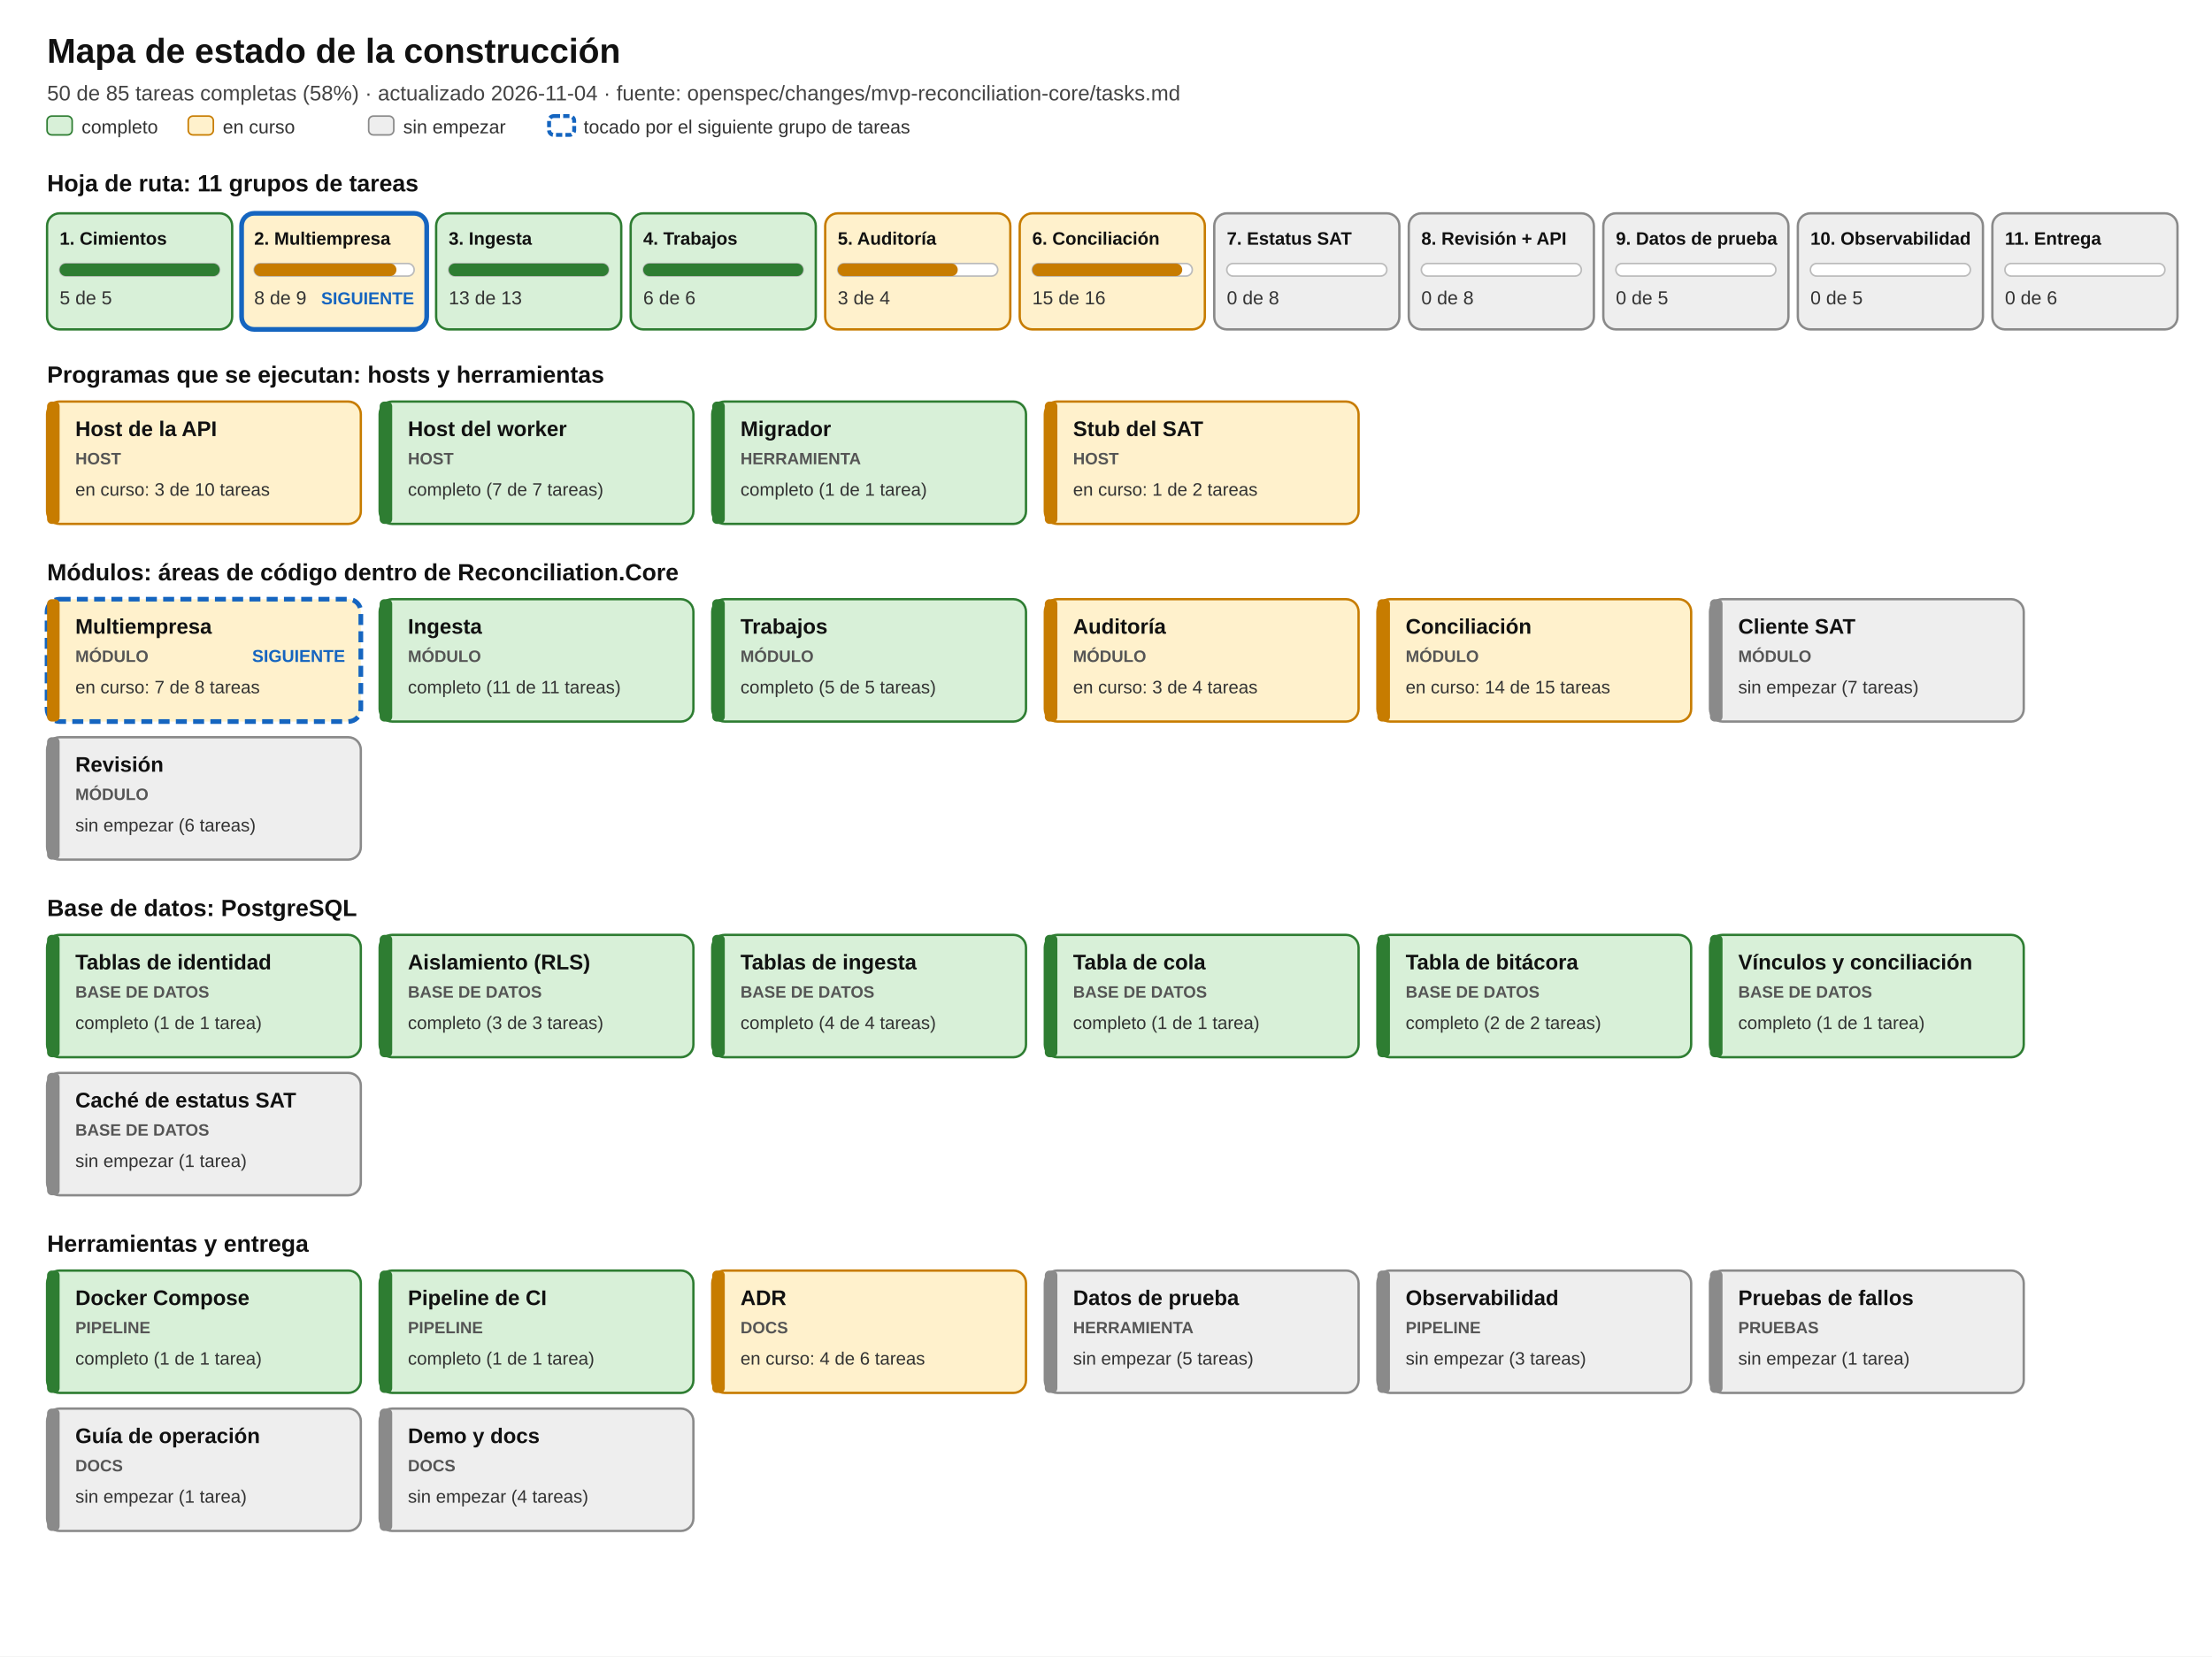
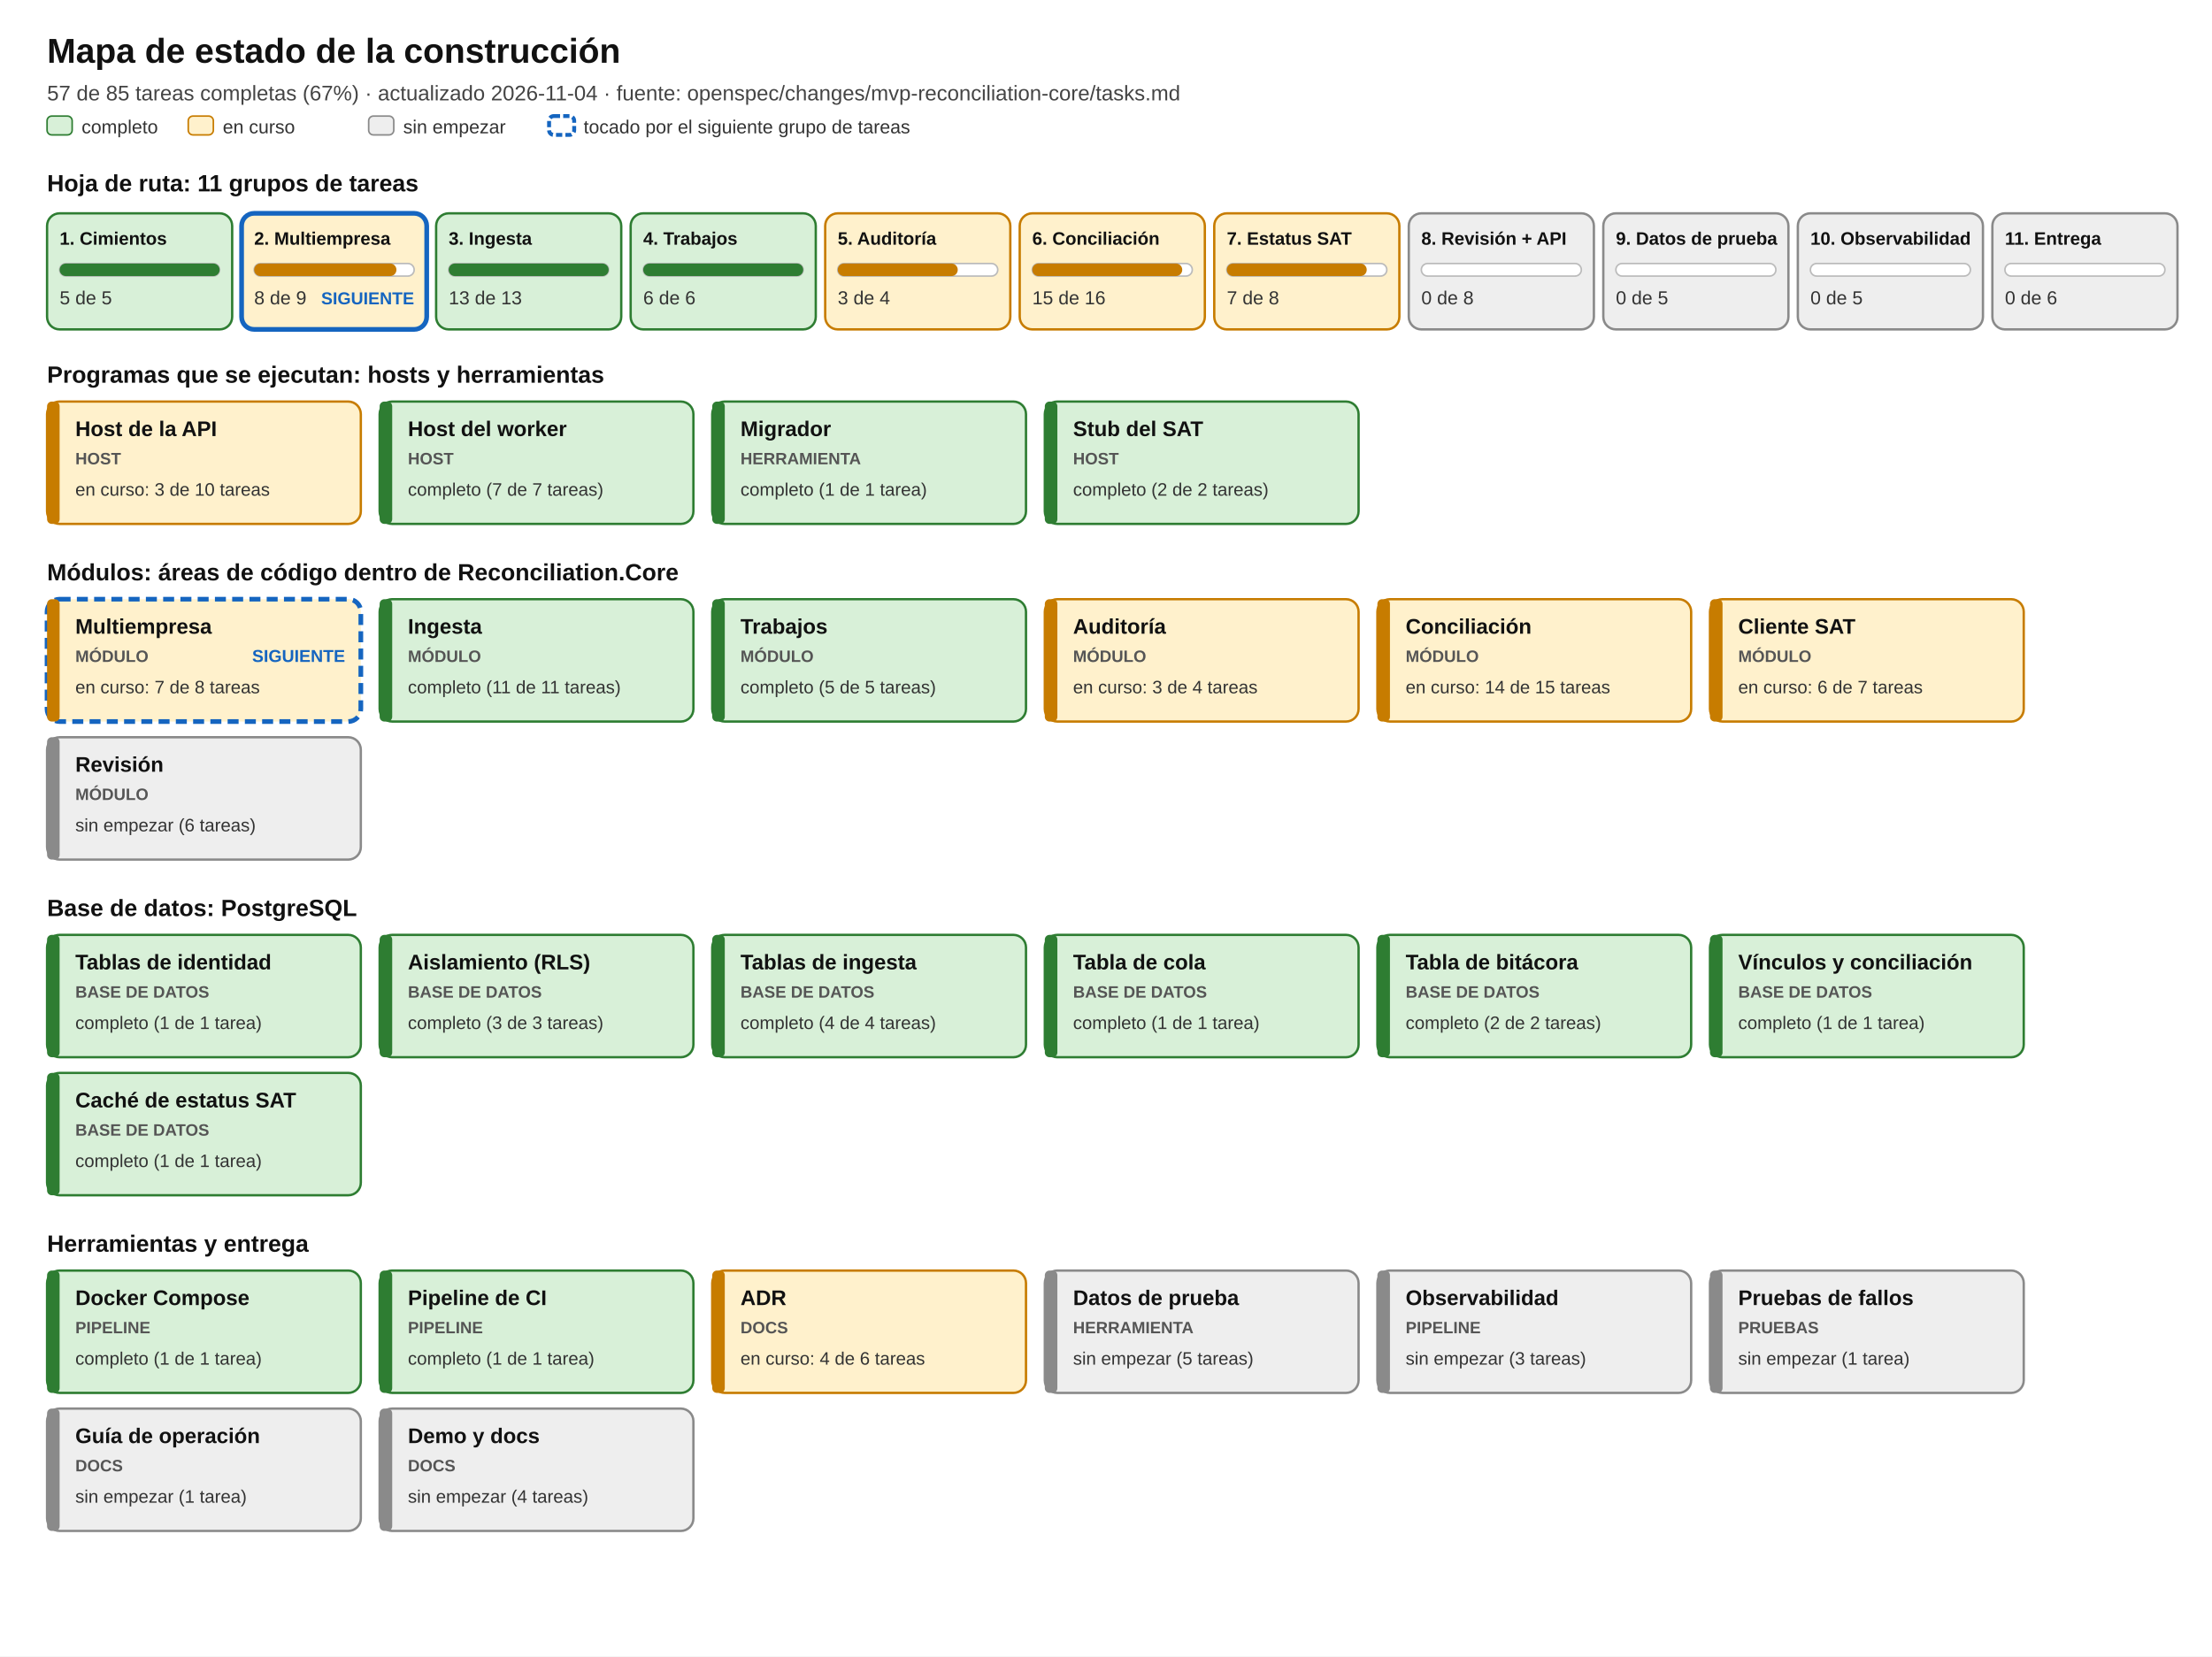
<svg xmlns="http://www.w3.org/2000/svg" width="1410" height="1056" viewBox="0 0 1410 1056" font-family="Liberation Sans, Arial, sans-serif">
  <rect width="1410" height="1056" fill="#fff" />
  <text x="30" y="40" font-size="22" font-weight="bold" fill="#111">Mapa de estado de la construcción</text>
-   <text x="30" y="64" font-size="13.5" fill="#444">50 de 85 tareas completas (58%) · actualizado 2026-11-04 · fuente: openspec/changes/mvp-reconciliation-core/tasks.md</text>
+   <text x="30" y="64" font-size="13.5" fill="#444">57 de 85 tareas completas (67%) · actualizado 2026-11-04 · fuente: openspec/changes/mvp-reconciliation-core/tasks.md</text>
  <rect x="30" y="74" width="16" height="12" rx="3" fill="#d8f0d8" stroke="#2e7d32" />
  <text x="52" y="85" font-size="12" fill="#333">completo</text>
  <rect x="120" y="74" width="16" height="12" rx="3" fill="#fff1cc" stroke="#c77c00" />
  <text x="142" y="85" font-size="12" fill="#333">en curso</text>
  <rect x="235" y="74" width="16" height="12" rx="3" fill="#eeeeee" stroke="#8a8a8a" />
  <text x="257" y="85" font-size="12" fill="#333">sin empezar</text>
  <rect x="350" y="74" width="16" height="12" rx="3" fill="#fff" stroke="#1565c0" stroke-width="2.5" stroke-dasharray="4 2" />
  <text x="372" y="85" font-size="12" fill="#333">tocado por el siguiente grupo de tareas</text>
  <text x="30" y="122" font-size="15" font-weight="bold" fill="#111">Hoja de ruta: 11 grupos de tareas</text>
  <rect x="30" y="136" width="118" height="74" rx="8" fill="#d8f0d8" stroke-width="1.5" stroke="#2e7d32" />
  <text x="38" y="156" font-size="11.5" font-weight="bold" fill="#111">1. Cimientos</text>
  <rect x="38" y="168" width="102" height="8" rx="4" fill="#ffffff" stroke="#bbb" />
  <rect x="38" y="168" width="102.0" height="8" rx="4" fill="#2e7d32" />
  <text x="38" y="194" font-size="12" fill="#333">5 de 5</text>
  <rect x="154" y="136" width="118" height="74" rx="8" fill="#fff1cc" stroke-width="3" stroke="#1565c0" />
  <text x="162" y="156" font-size="11.5" font-weight="bold" fill="#111">2. Multiempresa</text>
  <rect x="162" y="168" width="102" height="8" rx="4" fill="#ffffff" stroke="#bbb" />
  <rect x="162" y="168" width="90.7" height="8" rx="4" fill="#c77c00" />
  <text x="162" y="194" font-size="12" fill="#333">8 de 9</text>
  <text x="264" y="194" text-anchor="end" font-size="11" font-weight="bold" fill="#1565c0">SIGUIENTE</text>
  <rect x="278" y="136" width="118" height="74" rx="8" fill="#d8f0d8" stroke-width="1.5" stroke="#2e7d32" />
  <text x="286" y="156" font-size="11.5" font-weight="bold" fill="#111">3. Ingesta</text>
  <rect x="286" y="168" width="102" height="8" rx="4" fill="#ffffff" stroke="#bbb" />
  <rect x="286" y="168" width="102.0" height="8" rx="4" fill="#2e7d32" />
  <text x="286" y="194" font-size="12" fill="#333">13 de 13</text>
  <rect x="402" y="136" width="118" height="74" rx="8" fill="#d8f0d8" stroke-width="1.5" stroke="#2e7d32" />
  <text x="410" y="156" font-size="11.5" font-weight="bold" fill="#111">4. Trabajos</text>
  <rect x="410" y="168" width="102" height="8" rx="4" fill="#ffffff" stroke="#bbb" />
  <rect x="410" y="168" width="102.0" height="8" rx="4" fill="#2e7d32" />
  <text x="410" y="194" font-size="12" fill="#333">6 de 6</text>
  <rect x="526" y="136" width="118" height="74" rx="8" fill="#fff1cc" stroke-width="1.5" stroke="#c77c00" />
  <text x="534" y="156" font-size="11.5" font-weight="bold" fill="#111">5. Auditoría</text>
  <rect x="534" y="168" width="102" height="8" rx="4" fill="#ffffff" stroke="#bbb" />
  <rect x="534" y="168" width="76.5" height="8" rx="4" fill="#c77c00" />
  <text x="534" y="194" font-size="12" fill="#333">3 de 4</text>
  <rect x="650" y="136" width="118" height="74" rx="8" fill="#fff1cc" stroke-width="1.5" stroke="#c77c00" />
  <text x="658" y="156" font-size="11.5" font-weight="bold" fill="#111">6. Conciliación</text>
  <rect x="658" y="168" width="102" height="8" rx="4" fill="#ffffff" stroke="#bbb" />
  <rect x="658" y="168" width="95.6" height="8" rx="4" fill="#c77c00" />
  <text x="658" y="194" font-size="12" fill="#333">15 de 16</text>
-   <rect x="774" y="136" width="118" height="74" rx="8" fill="#eeeeee" stroke-width="1.5" stroke="#8a8a8a" />
+   <rect x="774" y="136" width="118" height="74" rx="8" fill="#fff1cc" stroke-width="1.5" stroke="#c77c00" />
  <text x="782" y="156" font-size="11.5" font-weight="bold" fill="#111">7. Estatus SAT</text>
  <rect x="782" y="168" width="102" height="8" rx="4" fill="#ffffff" stroke="#bbb" />
-   <rect x="782" y="168" width="0.0" height="8" rx="4" fill="#8a8a8a" />
-   <text x="782" y="194" font-size="12" fill="#333">0 de 8</text>
+   <rect x="782" y="168" width="89.2" height="8" rx="4" fill="#c77c00" />
+   <text x="782" y="194" font-size="12" fill="#333">7 de 8</text>
  <rect x="898" y="136" width="118" height="74" rx="8" fill="#eeeeee" stroke-width="1.5" stroke="#8a8a8a" />
  <text x="906" y="156" font-size="11.5" font-weight="bold" fill="#111">8. Revisión + API</text>
  <rect x="906" y="168" width="102" height="8" rx="4" fill="#ffffff" stroke="#bbb" />
  <rect x="906" y="168" width="0.0" height="8" rx="4" fill="#8a8a8a" />
  <text x="906" y="194" font-size="12" fill="#333">0 de 8</text>
  <rect x="1022" y="136" width="118" height="74" rx="8" fill="#eeeeee" stroke-width="1.5" stroke="#8a8a8a" />
  <text x="1030" y="156" font-size="11.5" font-weight="bold" fill="#111">9. Datos de prueba</text>
  <rect x="1030" y="168" width="102" height="8" rx="4" fill="#ffffff" stroke="#bbb" />
  <rect x="1030" y="168" width="0.0" height="8" rx="4" fill="#8a8a8a" />
  <text x="1030" y="194" font-size="12" fill="#333">0 de 5</text>
  <rect x="1146" y="136" width="118" height="74" rx="8" fill="#eeeeee" stroke-width="1.5" stroke="#8a8a8a" />
  <text x="1154" y="156" font-size="11.5" font-weight="bold" fill="#111">10. Observabilidad</text>
  <rect x="1154" y="168" width="102" height="8" rx="4" fill="#ffffff" stroke="#bbb" />
  <rect x="1154" y="168" width="0.0" height="8" rx="4" fill="#8a8a8a" />
  <text x="1154" y="194" font-size="12" fill="#333">0 de 5</text>
  <rect x="1270" y="136" width="118" height="74" rx="8" fill="#eeeeee" stroke-width="1.5" stroke="#8a8a8a" />
  <text x="1278" y="156" font-size="11.5" font-weight="bold" fill="#111">11. Entrega</text>
  <rect x="1278" y="168" width="102" height="8" rx="4" fill="#ffffff" stroke="#bbb" />
  <rect x="1278" y="168" width="0.0" height="8" rx="4" fill="#8a8a8a" />
  <text x="1278" y="194" font-size="12" fill="#333">0 de 6</text>
  <text x="30" y="244" font-size="15" font-weight="bold" fill="#111">Programas que se ejecutan: hosts y herramientas</text>
  <rect x="30" y="256" width="200" height="78" rx="8" fill="#fff1cc" stroke="#c77c00" stroke-width="1.5" />
  <rect x="30" y="256" width="8" height="78" rx="3" fill="#c77c00" />
  <text x="48" y="278" font-size="13.5" font-weight="bold" fill="#111">Host de la API</text>
  <text x="48" y="296" font-size="10.5" font-weight="bold" fill="#555">HOST</text>
  <text x="48" y="316" font-size="11.5" fill="#333">en curso: 3 de 10 tareas</text>
  <rect x="242" y="256" width="200" height="78" rx="8" fill="#d8f0d8" stroke="#2e7d32" stroke-width="1.5" />
  <rect x="242" y="256" width="8" height="78" rx="3" fill="#2e7d32" />
  <text x="260" y="278" font-size="13.5" font-weight="bold" fill="#111">Host del worker</text>
  <text x="260" y="296" font-size="10.5" font-weight="bold" fill="#555">HOST</text>
  <text x="260" y="316" font-size="11.5" fill="#333">completo (7 de 7 tareas)</text>
  <rect x="454" y="256" width="200" height="78" rx="8" fill="#d8f0d8" stroke="#2e7d32" stroke-width="1.5" />
  <rect x="454" y="256" width="8" height="78" rx="3" fill="#2e7d32" />
  <text x="472" y="278" font-size="13.5" font-weight="bold" fill="#111">Migrador</text>
  <text x="472" y="296" font-size="10.5" font-weight="bold" fill="#555">HERRAMIENTA</text>
  <text x="472" y="316" font-size="11.5" fill="#333">completo (1 de 1 tarea)</text>
-   <rect x="666" y="256" width="200" height="78" rx="8" fill="#fff1cc" stroke="#c77c00" stroke-width="1.5" />
-   <rect x="666" y="256" width="8" height="78" rx="3" fill="#c77c00" />
+   <rect x="666" y="256" width="200" height="78" rx="8" fill="#d8f0d8" stroke="#2e7d32" stroke-width="1.5" />
+   <rect x="666" y="256" width="8" height="78" rx="3" fill="#2e7d32" />
  <text x="684" y="278" font-size="13.5" font-weight="bold" fill="#111">Stub del SAT</text>
  <text x="684" y="296" font-size="10.5" font-weight="bold" fill="#555">HOST</text>
-   <text x="684" y="316" font-size="11.5" fill="#333">en curso: 1 de 2 tareas</text>
+   <text x="684" y="316" font-size="11.5" fill="#333">completo (2 de 2 tareas)</text>
  <text x="30" y="370" font-size="15" font-weight="bold" fill="#111">Módulos: áreas de código dentro de Reconciliation.Core</text>
  <rect x="30" y="382" width="200" height="78" rx="8" fill="#fff1cc" stroke="#1565c0" stroke-width="3" stroke-dasharray="7 4" />
  <rect x="30" y="382" width="8" height="78" rx="3" fill="#c77c00" />
  <text x="48" y="404" font-size="13.5" font-weight="bold" fill="#111">Multiempresa</text>
  <text x="48" y="422" font-size="10.5" font-weight="bold" fill="#555">MÓDULO</text>
  <text x="48" y="442" font-size="11.5" fill="#333">en curso: 7 de 8 tareas</text>
  <text x="220" y="422" text-anchor="end" font-size="11" font-weight="bold" fill="#1565c0">SIGUIENTE</text>
  <rect x="242" y="382" width="200" height="78" rx="8" fill="#d8f0d8" stroke="#2e7d32" stroke-width="1.5" />
  <rect x="242" y="382" width="8" height="78" rx="3" fill="#2e7d32" />
  <text x="260" y="404" font-size="13.5" font-weight="bold" fill="#111">Ingesta</text>
  <text x="260" y="422" font-size="10.5" font-weight="bold" fill="#555">MÓDULO</text>
  <text x="260" y="442" font-size="11.5" fill="#333">completo (11 de 11 tareas)</text>
  <rect x="454" y="382" width="200" height="78" rx="8" fill="#d8f0d8" stroke="#2e7d32" stroke-width="1.5" />
  <rect x="454" y="382" width="8" height="78" rx="3" fill="#2e7d32" />
  <text x="472" y="404" font-size="13.5" font-weight="bold" fill="#111">Trabajos</text>
  <text x="472" y="422" font-size="10.5" font-weight="bold" fill="#555">MÓDULO</text>
  <text x="472" y="442" font-size="11.5" fill="#333">completo (5 de 5 tareas)</text>
  <rect x="666" y="382" width="200" height="78" rx="8" fill="#fff1cc" stroke="#c77c00" stroke-width="1.5" />
  <rect x="666" y="382" width="8" height="78" rx="3" fill="#c77c00" />
  <text x="684" y="404" font-size="13.5" font-weight="bold" fill="#111">Auditoría</text>
  <text x="684" y="422" font-size="10.5" font-weight="bold" fill="#555">MÓDULO</text>
  <text x="684" y="442" font-size="11.5" fill="#333">en curso: 3 de 4 tareas</text>
  <rect x="878" y="382" width="200" height="78" rx="8" fill="#fff1cc" stroke="#c77c00" stroke-width="1.5" />
  <rect x="878" y="382" width="8" height="78" rx="3" fill="#c77c00" />
  <text x="896" y="404" font-size="13.5" font-weight="bold" fill="#111">Conciliación</text>
  <text x="896" y="422" font-size="10.5" font-weight="bold" fill="#555">MÓDULO</text>
  <text x="896" y="442" font-size="11.5" fill="#333">en curso: 14 de 15 tareas</text>
-   <rect x="1090" y="382" width="200" height="78" rx="8" fill="#eeeeee" stroke="#8a8a8a" stroke-width="1.5" />
-   <rect x="1090" y="382" width="8" height="78" rx="3" fill="#8a8a8a" />
+   <rect x="1090" y="382" width="200" height="78" rx="8" fill="#fff1cc" stroke="#c77c00" stroke-width="1.5" />
+   <rect x="1090" y="382" width="8" height="78" rx="3" fill="#c77c00" />
  <text x="1108" y="404" font-size="13.5" font-weight="bold" fill="#111">Cliente SAT</text>
  <text x="1108" y="422" font-size="10.5" font-weight="bold" fill="#555">MÓDULO</text>
-   <text x="1108" y="442" font-size="11.5" fill="#333">sin empezar (7 tareas)</text>
+   <text x="1108" y="442" font-size="11.5" fill="#333">en curso: 6 de 7 tareas</text>
  <rect x="30" y="470" width="200" height="78" rx="8" fill="#eeeeee" stroke="#8a8a8a" stroke-width="1.5" />
  <rect x="30" y="470" width="8" height="78" rx="3" fill="#8a8a8a" />
  <text x="48" y="492" font-size="13.5" font-weight="bold" fill="#111">Revisión</text>
  <text x="48" y="510" font-size="10.5" font-weight="bold" fill="#555">MÓDULO</text>
  <text x="48" y="530" font-size="11.5" fill="#333">sin empezar (6 tareas)</text>
  <text x="30" y="584" font-size="15" font-weight="bold" fill="#111">Base de datos: PostgreSQL</text>
  <rect x="30" y="596" width="200" height="78" rx="8" fill="#d8f0d8" stroke="#2e7d32" stroke-width="1.5" />
  <rect x="30" y="596" width="8" height="78" rx="3" fill="#2e7d32" />
  <text x="48" y="618" font-size="13.5" font-weight="bold" fill="#111">Tablas de identidad</text>
  <text x="48" y="636" font-size="10.5" font-weight="bold" fill="#555">BASE DE DATOS</text>
  <text x="48" y="656" font-size="11.5" fill="#333">completo (1 de 1 tarea)</text>
  <rect x="242" y="596" width="200" height="78" rx="8" fill="#d8f0d8" stroke="#2e7d32" stroke-width="1.5" />
  <rect x="242" y="596" width="8" height="78" rx="3" fill="#2e7d32" />
  <text x="260" y="618" font-size="13.5" font-weight="bold" fill="#111">Aislamiento (RLS)</text>
  <text x="260" y="636" font-size="10.5" font-weight="bold" fill="#555">BASE DE DATOS</text>
  <text x="260" y="656" font-size="11.5" fill="#333">completo (3 de 3 tareas)</text>
  <rect x="454" y="596" width="200" height="78" rx="8" fill="#d8f0d8" stroke="#2e7d32" stroke-width="1.5" />
  <rect x="454" y="596" width="8" height="78" rx="3" fill="#2e7d32" />
  <text x="472" y="618" font-size="13.5" font-weight="bold" fill="#111">Tablas de ingesta</text>
  <text x="472" y="636" font-size="10.5" font-weight="bold" fill="#555">BASE DE DATOS</text>
  <text x="472" y="656" font-size="11.5" fill="#333">completo (4 de 4 tareas)</text>
  <rect x="666" y="596" width="200" height="78" rx="8" fill="#d8f0d8" stroke="#2e7d32" stroke-width="1.5" />
  <rect x="666" y="596" width="8" height="78" rx="3" fill="#2e7d32" />
  <text x="684" y="618" font-size="13.5" font-weight="bold" fill="#111">Tabla de cola</text>
  <text x="684" y="636" font-size="10.5" font-weight="bold" fill="#555">BASE DE DATOS</text>
  <text x="684" y="656" font-size="11.5" fill="#333">completo (1 de 1 tarea)</text>
  <rect x="878" y="596" width="200" height="78" rx="8" fill="#d8f0d8" stroke="#2e7d32" stroke-width="1.5" />
  <rect x="878" y="596" width="8" height="78" rx="3" fill="#2e7d32" />
  <text x="896" y="618" font-size="13.5" font-weight="bold" fill="#111">Tabla de bitácora</text>
  <text x="896" y="636" font-size="10.5" font-weight="bold" fill="#555">BASE DE DATOS</text>
  <text x="896" y="656" font-size="11.5" fill="#333">completo (2 de 2 tareas)</text>
  <rect x="1090" y="596" width="200" height="78" rx="8" fill="#d8f0d8" stroke="#2e7d32" stroke-width="1.5" />
  <rect x="1090" y="596" width="8" height="78" rx="3" fill="#2e7d32" />
  <text x="1108" y="618" font-size="13.5" font-weight="bold" fill="#111">Vínculos y conciliación</text>
  <text x="1108" y="636" font-size="10.5" font-weight="bold" fill="#555">BASE DE DATOS</text>
  <text x="1108" y="656" font-size="11.5" fill="#333">completo (1 de 1 tarea)</text>
-   <rect x="30" y="684" width="200" height="78" rx="8" fill="#eeeeee" stroke="#8a8a8a" stroke-width="1.5" />
-   <rect x="30" y="684" width="8" height="78" rx="3" fill="#8a8a8a" />
+   <rect x="30" y="684" width="200" height="78" rx="8" fill="#d8f0d8" stroke="#2e7d32" stroke-width="1.5" />
+   <rect x="30" y="684" width="8" height="78" rx="3" fill="#2e7d32" />
  <text x="48" y="706" font-size="13.5" font-weight="bold" fill="#111">Caché de estatus SAT</text>
  <text x="48" y="724" font-size="10.5" font-weight="bold" fill="#555">BASE DE DATOS</text>
-   <text x="48" y="744" font-size="11.5" fill="#333">sin empezar (1 tarea)</text>
+   <text x="48" y="744" font-size="11.5" fill="#333">completo (1 de 1 tarea)</text>
  <text x="30" y="798" font-size="15" font-weight="bold" fill="#111">Herramientas y entrega</text>
  <rect x="30" y="810" width="200" height="78" rx="8" fill="#d8f0d8" stroke="#2e7d32" stroke-width="1.5" />
  <rect x="30" y="810" width="8" height="78" rx="3" fill="#2e7d32" />
  <text x="48" y="832" font-size="13.5" font-weight="bold" fill="#111">Docker Compose</text>
  <text x="48" y="850" font-size="10.5" font-weight="bold" fill="#555">PIPELINE</text>
  <text x="48" y="870" font-size="11.5" fill="#333">completo (1 de 1 tarea)</text>
  <rect x="242" y="810" width="200" height="78" rx="8" fill="#d8f0d8" stroke="#2e7d32" stroke-width="1.5" />
  <rect x="242" y="810" width="8" height="78" rx="3" fill="#2e7d32" />
  <text x="260" y="832" font-size="13.5" font-weight="bold" fill="#111">Pipeline de CI</text>
  <text x="260" y="850" font-size="10.5" font-weight="bold" fill="#555">PIPELINE</text>
  <text x="260" y="870" font-size="11.5" fill="#333">completo (1 de 1 tarea)</text>
  <rect x="454" y="810" width="200" height="78" rx="8" fill="#fff1cc" stroke="#c77c00" stroke-width="1.5" />
  <rect x="454" y="810" width="8" height="78" rx="3" fill="#c77c00" />
  <text x="472" y="832" font-size="13.5" font-weight="bold" fill="#111">ADR</text>
  <text x="472" y="850" font-size="10.5" font-weight="bold" fill="#555">DOCS</text>
  <text x="472" y="870" font-size="11.5" fill="#333">en curso: 4 de 6 tareas</text>
  <rect x="666" y="810" width="200" height="78" rx="8" fill="#eeeeee" stroke="#8a8a8a" stroke-width="1.5" />
  <rect x="666" y="810" width="8" height="78" rx="3" fill="#8a8a8a" />
  <text x="684" y="832" font-size="13.5" font-weight="bold" fill="#111">Datos de prueba</text>
  <text x="684" y="850" font-size="10.5" font-weight="bold" fill="#555">HERRAMIENTA</text>
  <text x="684" y="870" font-size="11.5" fill="#333">sin empezar (5 tareas)</text>
  <rect x="878" y="810" width="200" height="78" rx="8" fill="#eeeeee" stroke="#8a8a8a" stroke-width="1.5" />
  <rect x="878" y="810" width="8" height="78" rx="3" fill="#8a8a8a" />
  <text x="896" y="832" font-size="13.5" font-weight="bold" fill="#111">Observabilidad</text>
  <text x="896" y="850" font-size="10.5" font-weight="bold" fill="#555">PIPELINE</text>
  <text x="896" y="870" font-size="11.5" fill="#333">sin empezar (3 tareas)</text>
  <rect x="1090" y="810" width="200" height="78" rx="8" fill="#eeeeee" stroke="#8a8a8a" stroke-width="1.5" />
  <rect x="1090" y="810" width="8" height="78" rx="3" fill="#8a8a8a" />
  <text x="1108" y="832" font-size="13.5" font-weight="bold" fill="#111">Pruebas de fallos</text>
  <text x="1108" y="850" font-size="10.5" font-weight="bold" fill="#555">PRUEBAS</text>
  <text x="1108" y="870" font-size="11.5" fill="#333">sin empezar (1 tarea)</text>
  <rect x="30" y="898" width="200" height="78" rx="8" fill="#eeeeee" stroke="#8a8a8a" stroke-width="1.5" />
  <rect x="30" y="898" width="8" height="78" rx="3" fill="#8a8a8a" />
  <text x="48" y="920" font-size="13.5" font-weight="bold" fill="#111">Guía de operación</text>
  <text x="48" y="938" font-size="10.5" font-weight="bold" fill="#555">DOCS</text>
  <text x="48" y="958" font-size="11.5" fill="#333">sin empezar (1 tarea)</text>
  <rect x="242" y="898" width="200" height="78" rx="8" fill="#eeeeee" stroke="#8a8a8a" stroke-width="1.5" />
  <rect x="242" y="898" width="8" height="78" rx="3" fill="#8a8a8a" />
  <text x="260" y="920" font-size="13.5" font-weight="bold" fill="#111">Demo y docs</text>
  <text x="260" y="938" font-size="10.5" font-weight="bold" fill="#555">DOCS</text>
  <text x="260" y="958" font-size="11.5" fill="#333">sin empezar (4 tareas)</text>
</svg>
